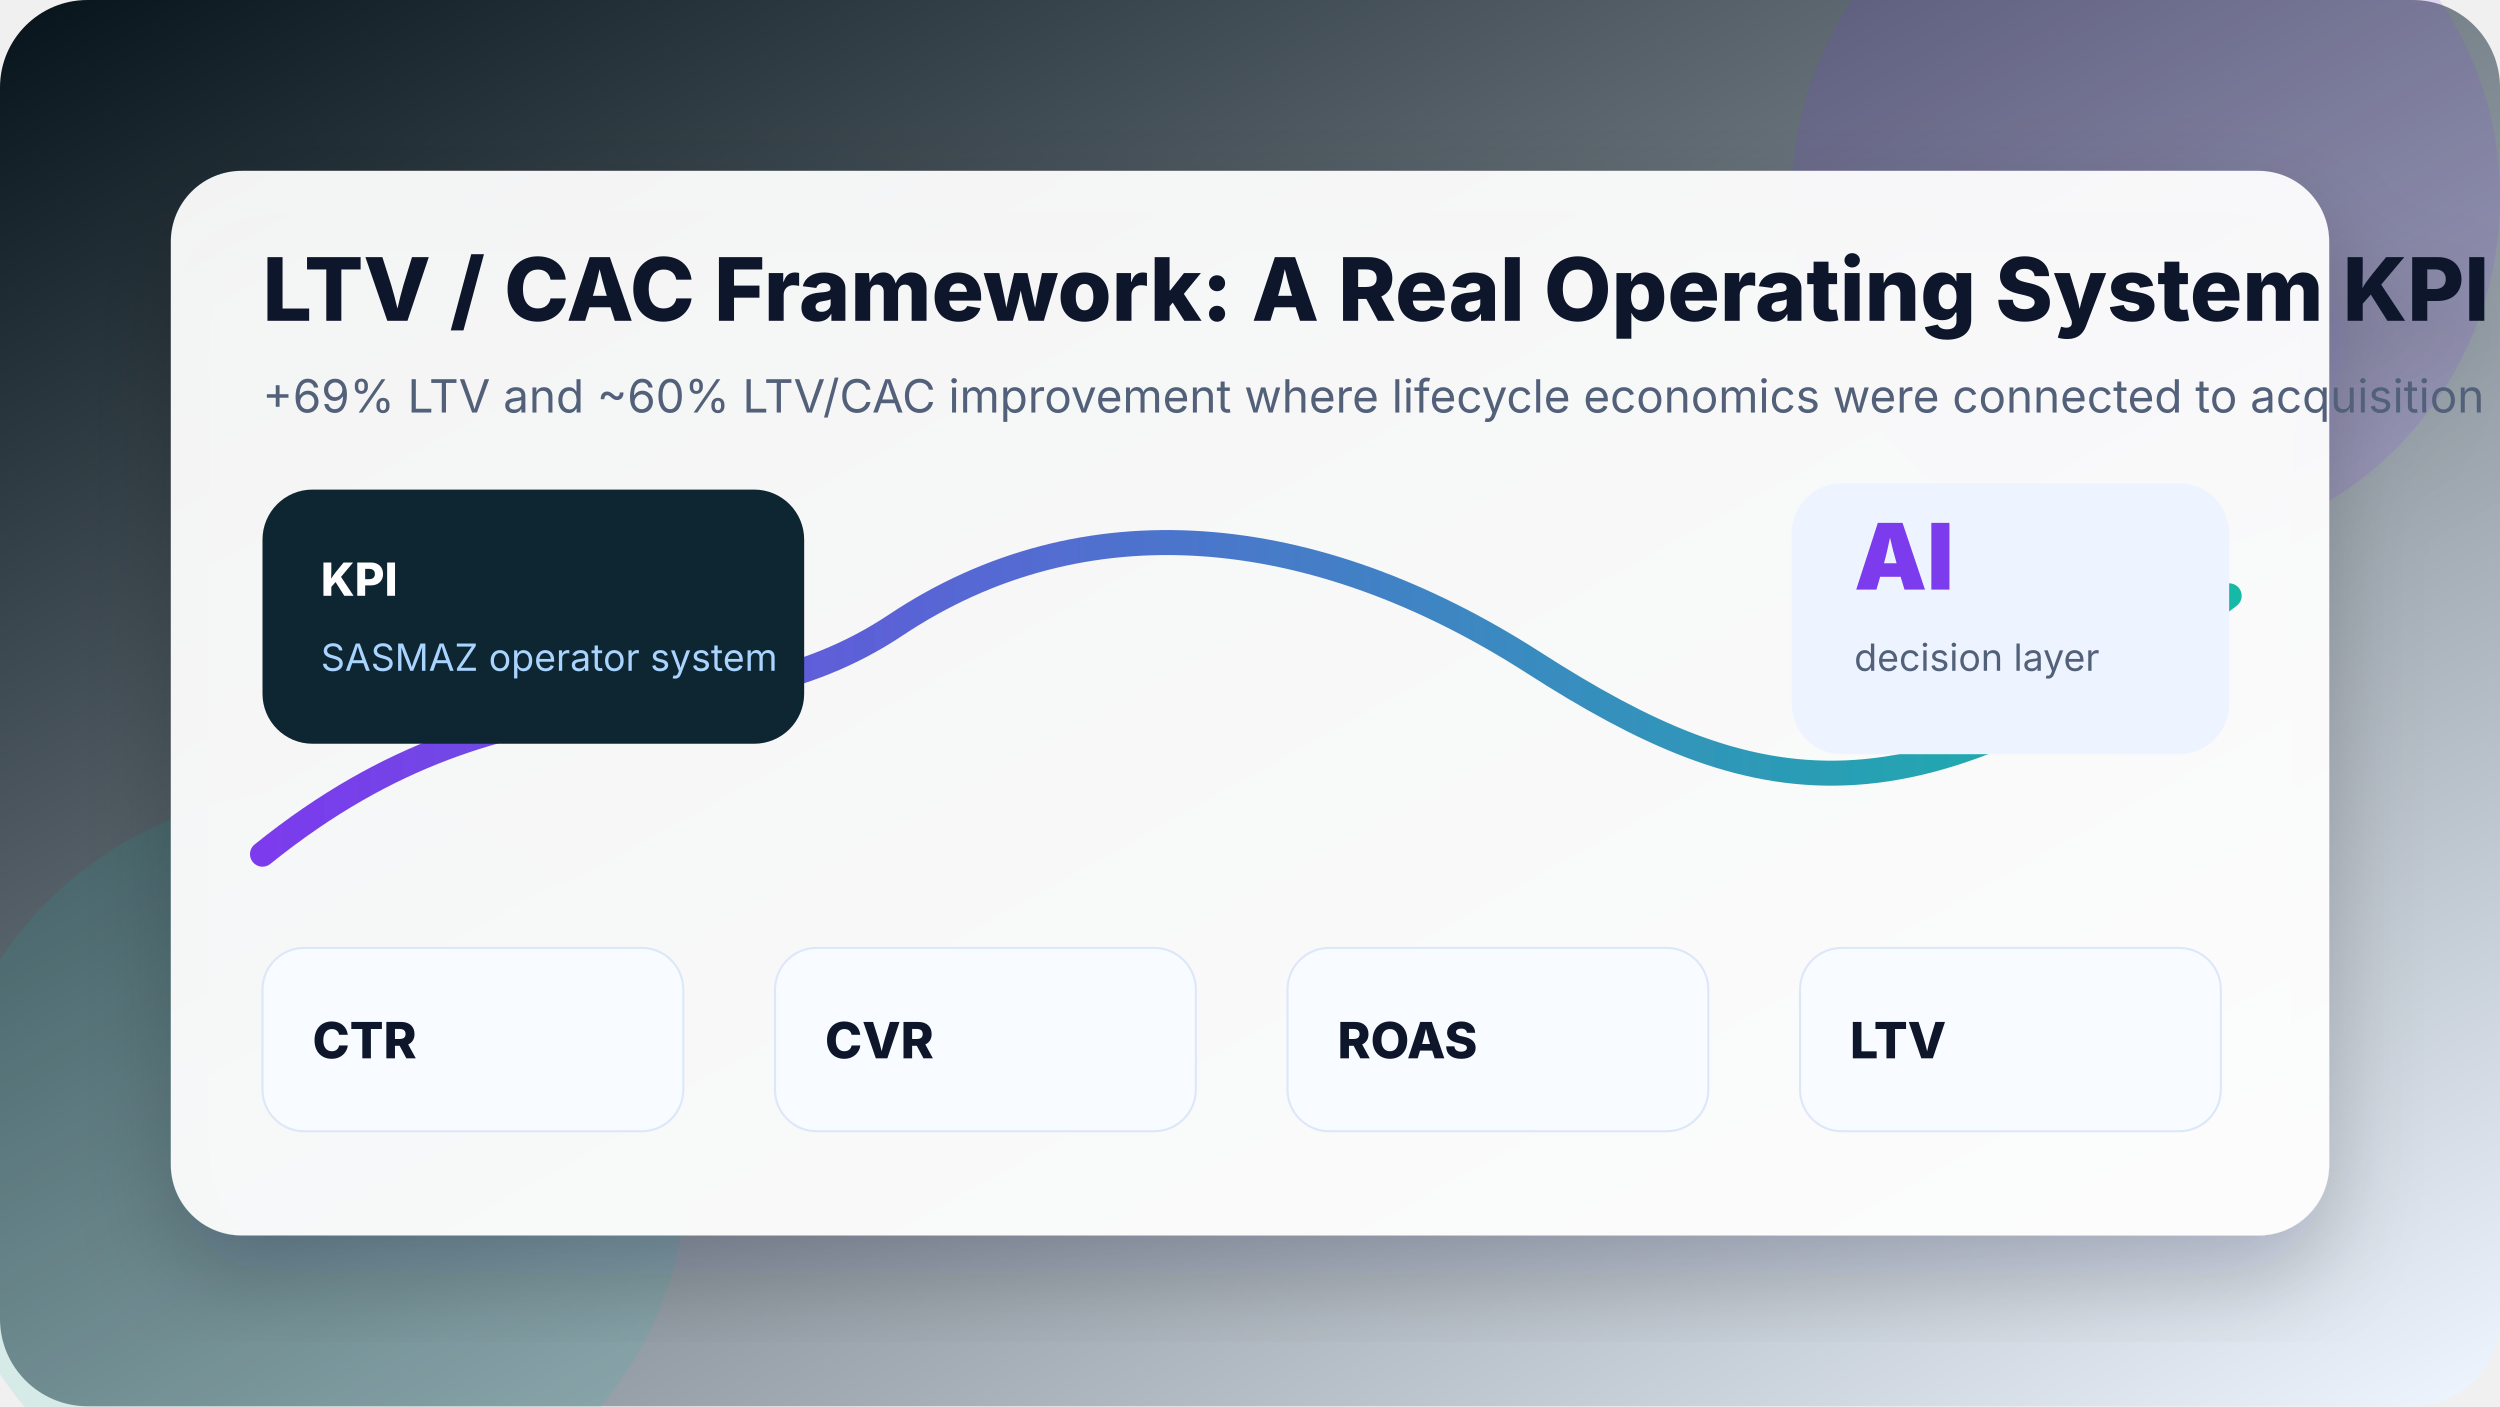
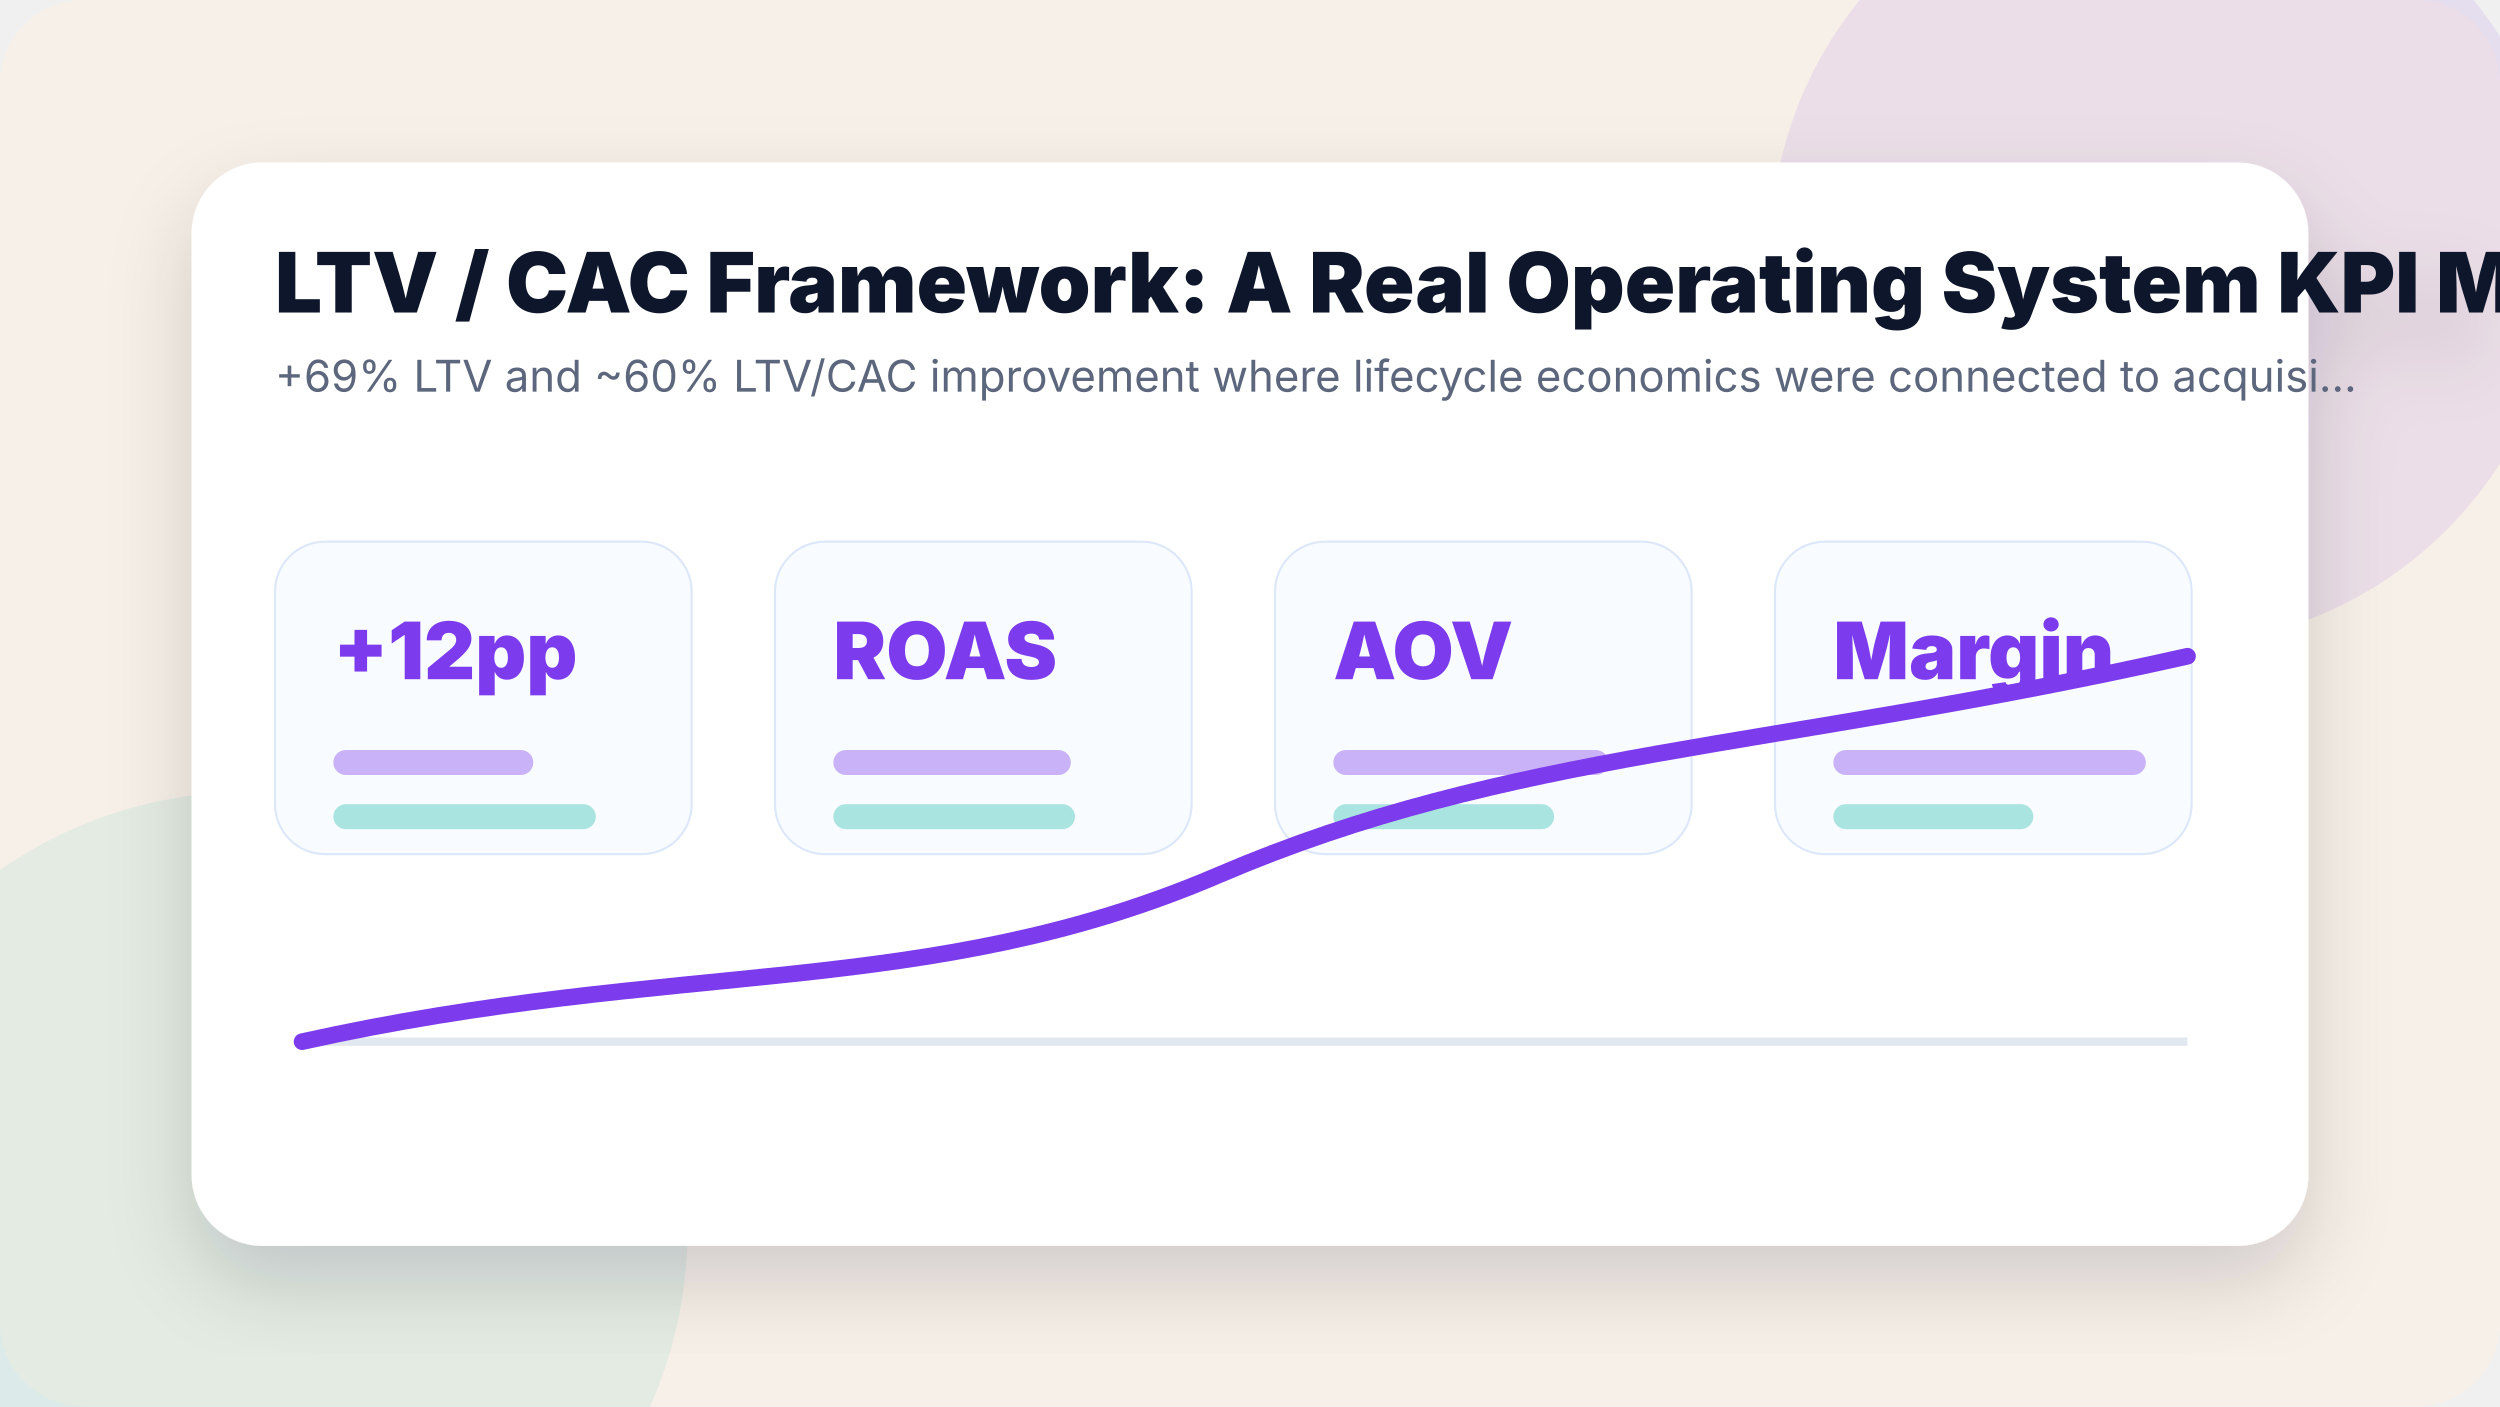
<svg xmlns="http://www.w3.org/2000/svg" width="1200" height="675" viewBox="0 0 1200 675">
  <defs>
-     <linearGradient id="bg" x1="0" x2="1" y1="0" y2="1">
-       <stop stop-color="#06131a" />
-       <stop offset="1" stop-color="#eff6ff" />
-     </linearGradient>
-     <linearGradient id="line" x1="0" x2="1">
-       <stop stop-color="#7c3aed" />
-       <stop offset="1" stop-color="#14b8a6" />
-     </linearGradient>
    <filter id="shadow">
-       <feDropShadow dx="0" dy="20" stdDeviation="22" flood-color="#0f172a" flood-opacity="0.22" />
+       <feDropShadow dx="0" dy="18" stdDeviation="20" flood-color="#0f172a" flood-opacity="0.16" />
    </filter>
  </defs>
-   <rect width="1200" height="675" rx="42" fill="url(#bg)" />
-   <circle cx="1030" cy="95" r="170" fill="#7c3aed" opacity="0.14" />
-   <circle cx="150" cy="560" r="180" fill="#14b8a6" opacity="0.12" />
+   <rect width="1200" height="675" rx="40" fill="#f7f0e8" />
+   <circle cx="1040" cy="120" r="190" fill="#7c3aed" opacity="0.10" />
+   <circle cx="120" cy="590" r="210" fill="#14b8a6" opacity="0.09" />
  <g filter="url(#shadow)">
-     <rect x="82" y="82" width="1036" height="511" rx="34" fill="white" opacity="0.94" />
-     <text x="126" y="154" font-family="Inter, Arial" font-size="42" font-weight="800" fill="#0f172a">LTV / CAC Framework: A Real Operating System KPI Model</text>
-     <text x="126" y="198" font-family="Inter, Arial" font-size="22" fill="#526179">+69% LTV and ~60% LTV/CAC improvement where lifecycle economics were connected to acquisition rules</text>
-     <path d="M126 410 C250 310 340 360 430 300 S630 250 736 318 S918 402 1070 286" fill="none" stroke="url(#line)" stroke-width="12" stroke-linecap="round" />
-     <rect x="126" y="455" width="202" height="88" rx="20" fill="#f8fbff" stroke="#dce7f9" />
-     <text x="150" y="508" font-family="Inter, Arial" font-size="24" font-weight="800" fill="#0f172a">CTR</text>
-     <rect x="372" y="455" width="202" height="88" rx="20" fill="#f8fbff" stroke="#dce7f9" />
-     <text x="396" y="508" font-family="Inter, Arial" font-size="24" font-weight="800" fill="#0f172a">CVR</text>
-     <rect x="618" y="455" width="202" height="88" rx="20" fill="#f8fbff" stroke="#dce7f9" />
-     <text x="642" y="508" font-family="Inter, Arial" font-size="24" font-weight="800" fill="#0f172a">ROAS</text>
-     <rect x="864" y="455" width="202" height="88" rx="20" fill="#f8fbff" stroke="#dce7f9" />
-     <text x="888" y="508" font-family="Inter, Arial" font-size="24" font-weight="800" fill="#0f172a">LTV</text>
-     <rect x="126" y="235" width="260" height="122" rx="24" fill="#0f2530" />
-     <text x="154" y="286" font-family="Inter, Arial" font-size="22" font-weight="800" fill="white">KPI</text>
-     <text x="154" y="322" font-family="Inter, Arial" font-size="18" fill="#a9d4ff">SASMAZ operator system</text>
-     <rect x="860" y="232" width="210" height="130" rx="24" fill="#eef4ff" />
-     <text x="890" y="283" font-family="Inter, Arial" font-size="44" font-weight="900" fill="#7c3aed">AI</text>
-     <text x="890" y="322" font-family="Inter, Arial" font-size="18" fill="#526179">decision layer</text>
+     <rect x="92" y="78" width="1016" height="520" rx="34" fill="#ffffff" />
+     <text x="132" y="150" font-family="Inter, Arial" font-size="40" font-weight="900" fill="#0f172a">LTV / CAC Framework: A Real Operating System KPI Model</text>
+     <text x="132" y="188" font-family="Inter, Arial" font-size="21" fill="#5b667b">+69% LTV and ~60% LTV/CAC improvement where lifecycle economics were connected to acquisi...</text>
+     <rect x="132" y="260" width="200" height="150" rx="24" fill="#f8fbff" stroke="#dce7f9" />
+     <text x="160" y="326" font-family="Inter, Arial" font-size="38" font-weight="900" fill="#7c3aed">+12pp</text>
+     <rect x="160" y="360" width="96" height="12" rx="6" fill="#7c3aed" opacity="0.38" />
+     <rect x="160" y="386" width="126" height="12" rx="6" fill="#14b8a6" opacity="0.34" />
+     <rect x="372" y="260" width="200" height="150" rx="24" fill="#f8fbff" stroke="#dce7f9" />
+     <text x="400" y="326" font-family="Inter, Arial" font-size="38" font-weight="900" fill="#7c3aed">ROAS</text>
+     <rect x="400" y="360" width="114" height="12" rx="6" fill="#7c3aed" opacity="0.38" />
+     <rect x="400" y="386" width="116" height="12" rx="6" fill="#14b8a6" opacity="0.34" />
+     <rect x="612" y="260" width="200" height="150" rx="24" fill="#f8fbff" stroke="#dce7f9" />
+     <text x="640" y="326" font-family="Inter, Arial" font-size="38" font-weight="900" fill="#7c3aed">AOV</text>
+     <rect x="640" y="360" width="132" height="12" rx="6" fill="#7c3aed" opacity="0.38" />
+     <rect x="640" y="386" width="106" height="12" rx="6" fill="#14b8a6" opacity="0.34" />
+     <rect x="852" y="260" width="200" height="150" rx="24" fill="#f8fbff" stroke="#dce7f9" />
+     <text x="880" y="326" font-family="Inter, Arial" font-size="38" font-weight="900" fill="#7c3aed">Margin</text>
+     <rect x="880" y="360" width="150" height="12" rx="6" fill="#7c3aed" opacity="0.38" />
+     <rect x="880" y="386" width="96" height="12" rx="6" fill="#14b8a6" opacity="0.34" />
+     <path d="M145 500 L1050 500" stroke="#e2e8f0" stroke-width="4" />
+     <path d="M145 500 C325 460 445 480 585 420 S850 360 1050 315" fill="none" stroke="#7c3aed" stroke-width="8" stroke-linecap="round" />
  </g>
</svg>
